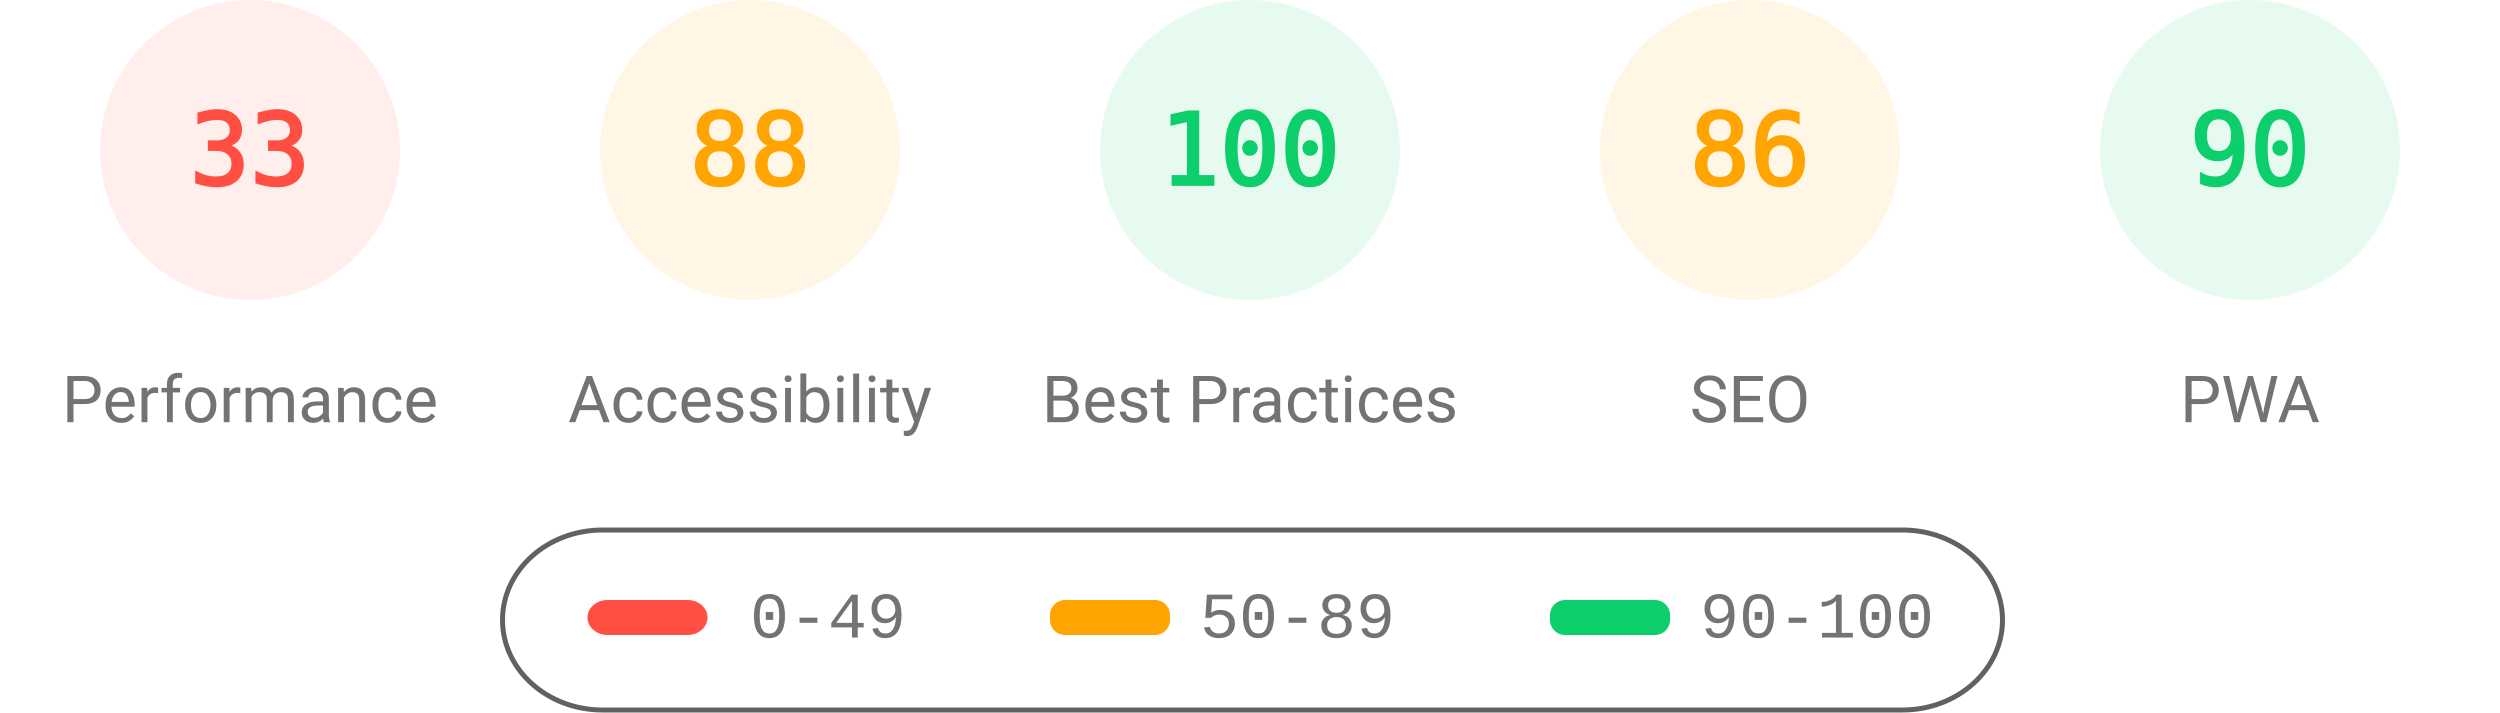
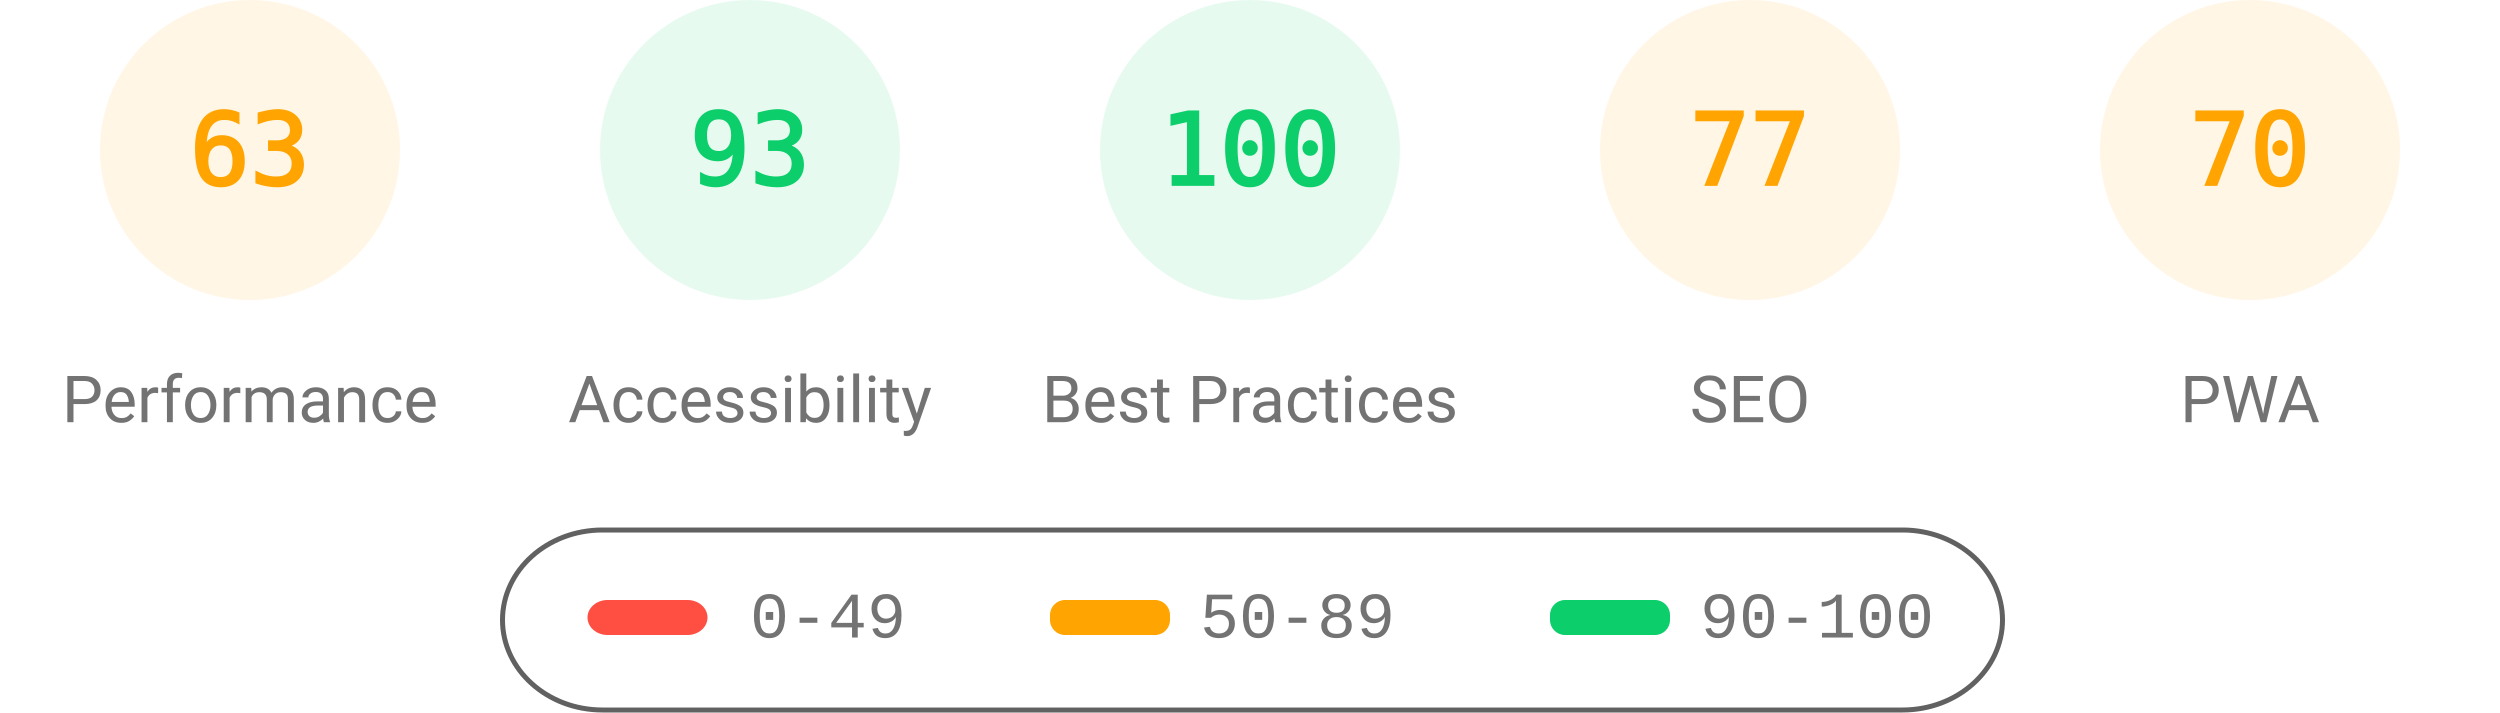
<svg xmlns="http://www.w3.org/2000/svg" fill="none" width="1000" height="285">
  <style>.gauge-base{opacity:.1}.gauge-arc{fill:none;animation-delay:250ms;stroke-linecap:round;transform:rotate(-90deg);transform-origin:100px 60px;animation:load-gauge 1s ease forwards}.guage-text{font-size:40px;font-family:monospace;text-align:center}.guage-red{color:#ff4e42;fill:#ff4e42;stroke:#ff4e42}.guage-orange{color:#ffa400;fill:#ffa400;stroke:#ffa400}.guage-green{color:#0cce6b;fill:#0cce6b;stroke:#0cce6b}.guage-undefined{color:#5c5c5c;fill:#5c5c5c;stroke:#5c5c5c}.guage-title{color:#737373;fill:#737373;stroke:none;font-size:26px;line-height:26px;font-family:Roboto,Halvetica,Arial,sans-serif}@keyframes load-gauge{from{stroke-dasharray:0 352.858}}</style>
-   <svg class="guage-div guage-perf guage-red" viewBox="0 0 200 200" width="200" height="200">
+   <svg class="guage-div guage-perf guage-orange" viewBox="0 0 200 200" width="200" height="200">
    <circle class="gauge-base" r="56" cx="100" cy="60" stroke-width="8" />
-     <circle class="gauge-arc guage-arc-1" r="56" cx="100" cy="60" stroke-width="8" style="stroke-dasharray:116.113,351.858" />
-     <text class="guage-text" x="100" y="60" alignment-baseline="central" dominant-baseline="central" text-anchor="middle">33</text>
+     <circle class="gauge-arc guage-arc-1" r="56" cx="100" cy="60" stroke-width="8" style="stroke-dasharray:221.671,351.858" />
+     <text class="guage-text" x="100" y="60" alignment-baseline="central" dominant-baseline="central" text-anchor="middle">63</text>
    <text class="guage-title" x="100" y="160" alignment-baseline="central" dominant-baseline="central" text-anchor="middle">Performance</text>
  </svg>
-   <svg class="guage-div guage-acc guage-orange" viewBox="0 0 200 200" width="200" height="200" x="200">
+   <svg class="guage-div guage-acc guage-green" viewBox="0 0 200 200" width="200" height="200" x="200">
    <circle class="gauge-base" r="56" cx="100" cy="60" stroke-width="8" />
-     <circle class="gauge-arc guage-arc-2" r="56" cx="100" cy="60" stroke-width="8" style="stroke-dasharray:309.635,351.858" />
-     <text class="guage-text" x="100" y="60" alignment-baseline="central" dominant-baseline="central" text-anchor="middle">88</text>
+     <circle class="gauge-arc guage-arc-2" r="56" cx="100" cy="60" stroke-width="8" style="stroke-dasharray:327.228,351.858" />
+     <text class="guage-text" x="100" y="60" alignment-baseline="central" dominant-baseline="central" text-anchor="middle">93</text>
    <text class="guage-title" x="100" y="160" alignment-baseline="central" dominant-baseline="central" text-anchor="middle">Accessibility</text>
  </svg>
  <svg class="guage-div guage-best guage-green" viewBox="0 0 200 200" width="200" height="200" x="400">
    <circle class="gauge-base" r="56" cx="100" cy="60" stroke-width="8" />
    <circle class="gauge-arc guage-arc-3" r="56" cx="100" cy="60" stroke-width="8" style="stroke-dasharray:351.858,351.858" />
    <text class="guage-text" x="100" y="60" alignment-baseline="central" dominant-baseline="central" text-anchor="middle">100</text>
    <text class="guage-title" x="100" y="160" alignment-baseline="central" dominant-baseline="central" text-anchor="middle">Best Practices</text>
  </svg>
  <svg class="guage-div guage-seo guage-orange" viewBox="0 0 200 200" width="200" height="200" x="600">
    <circle class="gauge-base" r="56" cx="100" cy="60" stroke-width="8" />
-     <circle class="gauge-arc guage-arc-4" r="56" cx="100" cy="60" stroke-width="8" style="stroke-dasharray:302.598,351.858" />
-     <text class="guage-text" x="100" y="60" alignment-baseline="central" dominant-baseline="central" text-anchor="middle">86</text>
+     <circle class="gauge-arc guage-arc-4" r="56" cx="100" cy="60" stroke-width="8" style="stroke-dasharray:270.931,351.858" />
+     <text class="guage-text" x="100" y="60" alignment-baseline="central" dominant-baseline="central" text-anchor="middle">77</text>
    <text class="guage-title" x="100" y="160" alignment-baseline="central" dominant-baseline="central" text-anchor="middle">SEO</text>
  </svg>
-   <svg class="guage-div guage-pwa guage-green" viewBox="0 0 200 200" width="200" height="200" x="800">
+   <svg class="guage-div guage-pwa guage-orange" viewBox="0 0 200 200" width="200" height="200" x="800">
    <circle class="gauge-base" r="56" cx="100" cy="60" stroke-width="8" />
-     <circle class="gauge-arc guage-arc-4" r="56" cx="100" cy="60" stroke-width="8" style="stroke-dasharray:316.672,351.858" />
-     <text class="guage-text" x="100" y="60" alignment-baseline="central" dominant-baseline="central" text-anchor="middle">90</text>
+     <circle class="gauge-arc guage-arc-4" r="56" cx="100" cy="60" stroke-width="8" style="stroke-dasharray:246.301,351.858" />
+     <text class="guage-text" x="100" y="60" alignment-baseline="central" dominant-baseline="central" text-anchor="middle">70</text>
    <text class="guage-title" x="100" y="160" alignment-baseline="central" dominant-baseline="central" text-anchor="middle">PWA</text>
  </svg>
  <svg width="604" height="76" x="200" y="210">
    <path fill="none" id="canvas_background" d="M-1-1h604v80H-1z" />
    <rect fill-opacity="0" stroke="#616161" stroke-width="2" rx="40" id="svg_2" height="72" width="600" y="2" x="1" fill="#000" />
    <rect stroke="#000" rx="8" id="svg_3" height="14" width="48" y="30" x="35" stroke-opacity="null" stroke-width="0" fill="#ff4e42" />
    <rect stroke="#000" rx="6" id="svg_4" height="14" width="48" y="30" x="220" stroke-opacity="null" stroke-width="0" fill="#ffa400" />
    <rect stroke="#000" rx="6" id="svg_5" height="14" width="48" y="30" x="420" stroke-opacity="null" stroke-width="0" fill="#0cce6b" />
    <text xml:space="preserve" text-anchor="start" font-family="'Courier New', Courier, monospace" font-size="26" id="svg_6" y="45" x="100" stroke-opacity="null" stroke-width="0" stroke="#000" fill="#737373">0-49</text>
    <text xml:space="preserve" text-anchor="start" font-family="'Courier New', Courier, monospace" font-size="26" id="svg_7" y="45" x="280" stroke-opacity="null" stroke-width="0" stroke="#000" fill="#737373">50-89</text>
    <text xml:space="preserve" text-anchor="start" font-family="'Courier New', Courier, monospace" font-size="26" id="svg_8" y="45" x="480" stroke-opacity="null" stroke-width="0" stroke="#000" fill="#737373">90-100</text>
  </svg>
</svg>
